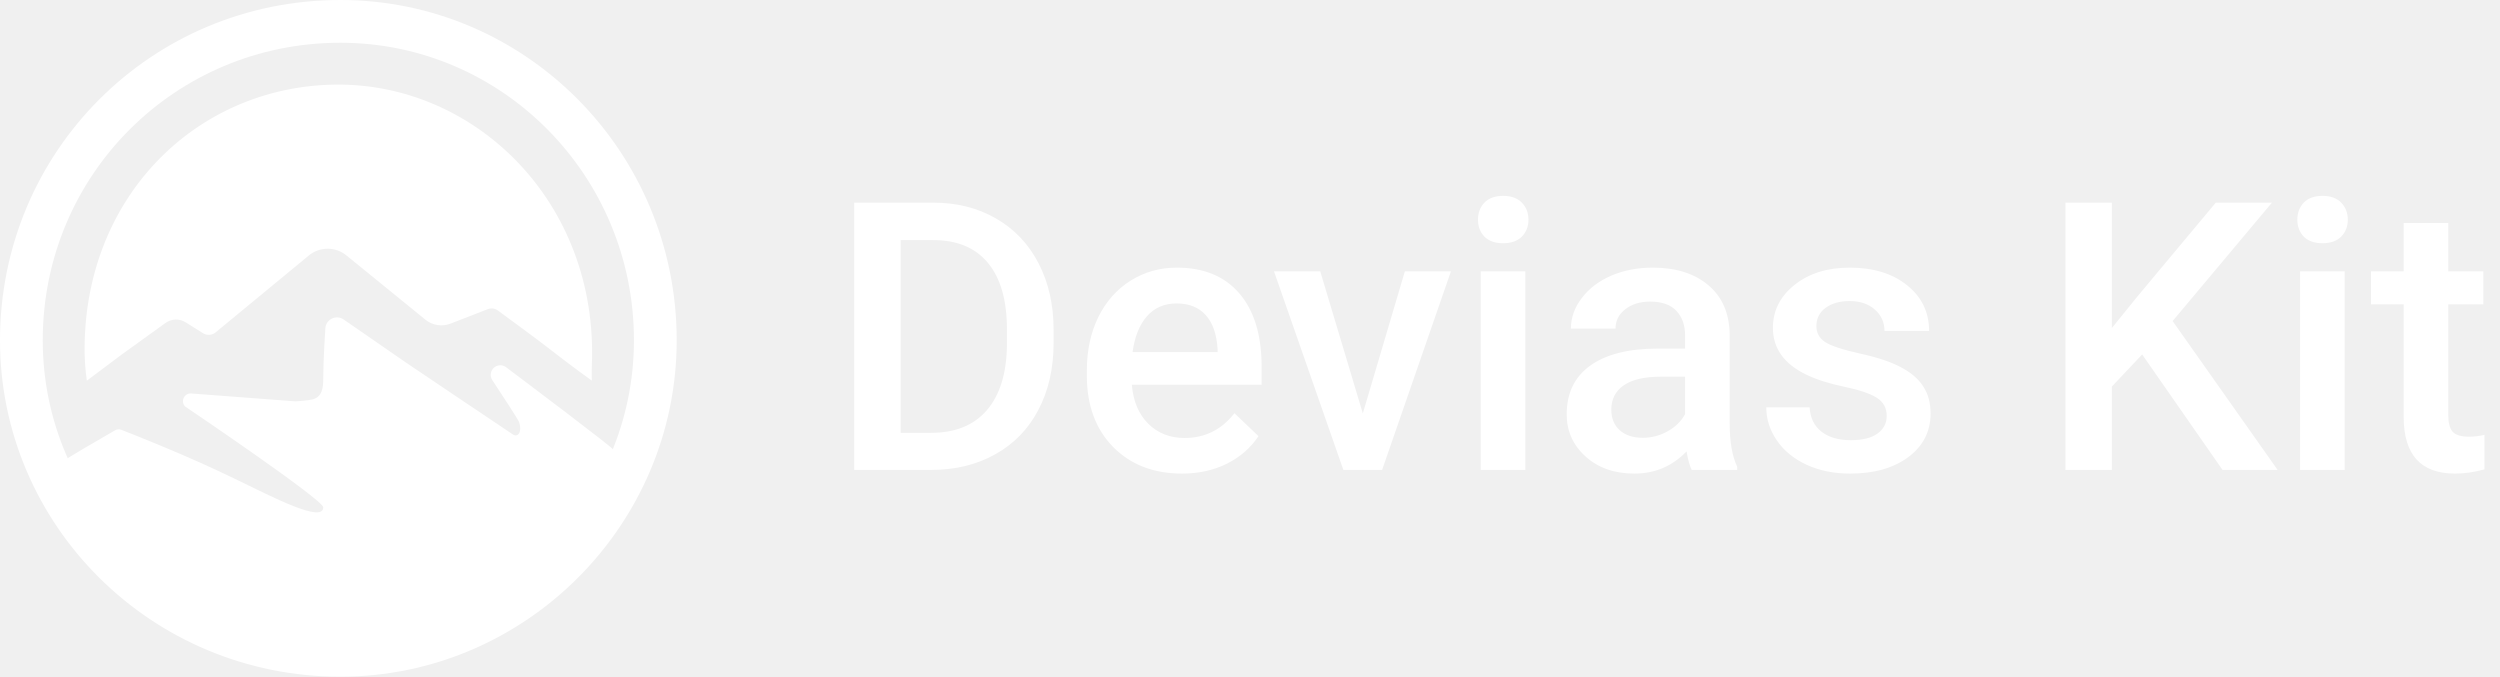
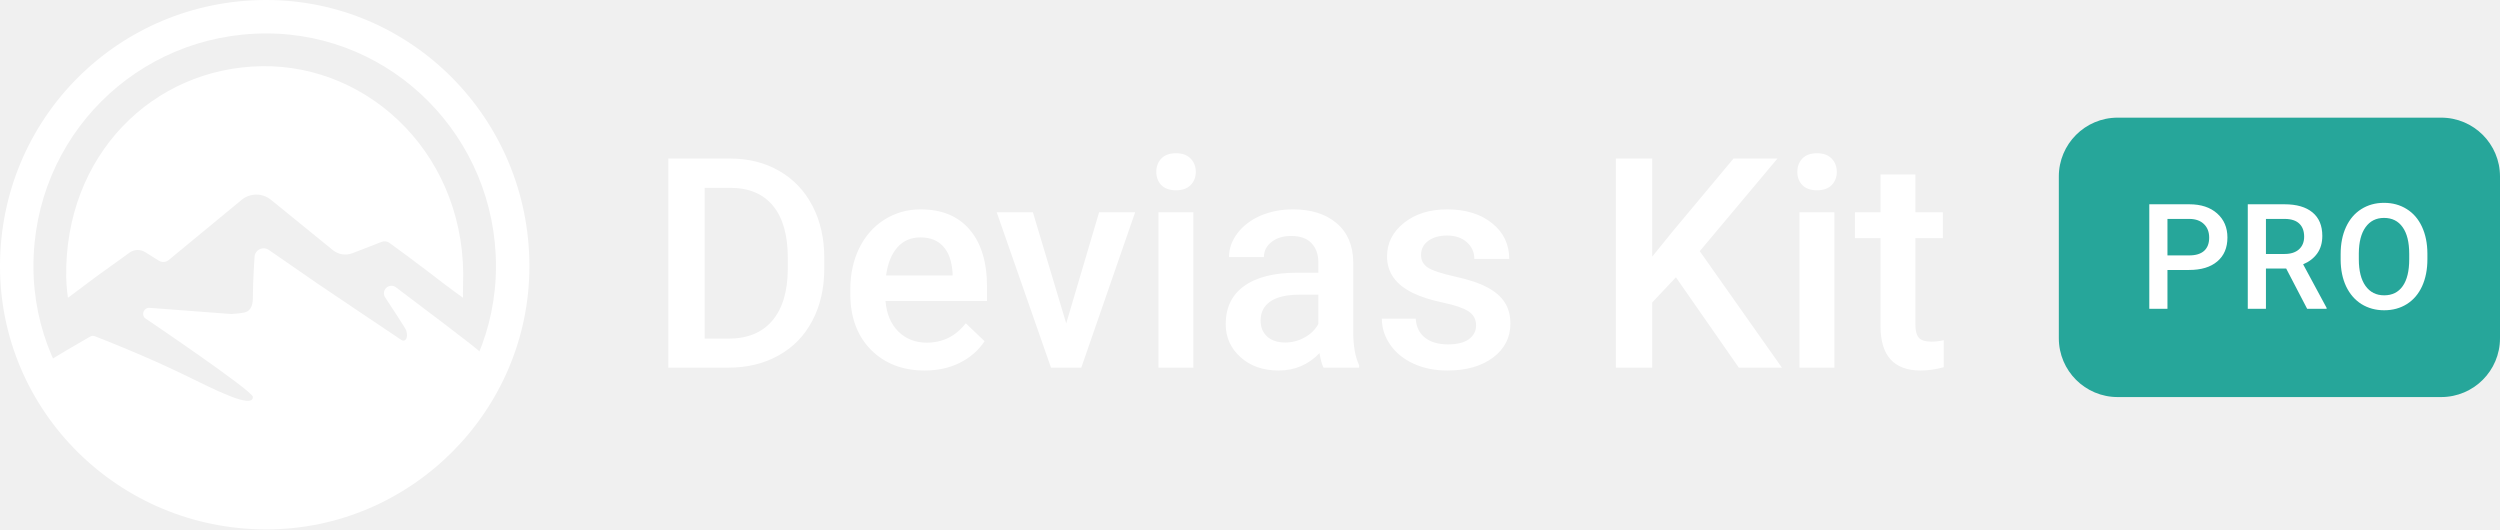
- <svg xmlns="http://www.w3.org/2000/svg" width="133" height="36" viewBox="0 0 133 36" fill="none">
-   <g id="Group 2">
+ <svg xmlns="http://www.w3.org/2000/svg" width="170" height="36" viewBox="0 0 170 36" fill="none">
+   <g id="logo">
    <g id="flex">
      <path id="Combined Shape" fill-rule="evenodd" clip-rule="evenodd" d="M0 18.107C0 27.941 8.059 36 18.107 36C27.941 36 36 27.941 36 18.107C36 8.059 27.941 0 18.107 0C8.059 0 0 8.059 0 18.107ZM33.726 18.107C33.726 26.685 26.685 33.726 18.107 33.726C9.344 33.726 2.274 26.714 2.274 18.107C2.274 9.315 9.315 2.274 18.107 2.274C26.714 2.274 33.726 9.344 33.726 18.107Z" fill="white" />
      <path id="Oval 3" fill-rule="evenodd" clip-rule="evenodd" d="M16.429 13.592C16.711 13.359 17.065 13.232 17.43 13.232C17.792 13.232 18.143 13.356 18.424 13.585L22.634 17.008C23.007 17.312 23.516 17.392 23.965 17.218L25.95 16.447C26.129 16.378 26.33 16.404 26.485 16.517C27.079 16.952 28.575 18.05 29.129 18.482C30.486 19.542 31.486 20.25 31.486 20.25C31.486 20.25 31.469 19.86 31.486 19.44C31.846 10.718 25.232 4.39 17.802 4.501C10.38 4.616 4.381 10.566 4.502 18.835C4.513 19.532 4.619 20.25 4.619 20.25L6.51 18.835L8.806 17.181C9.122 16.953 9.545 16.939 9.875 17.146L10.799 17.726C11.009 17.858 11.279 17.84 11.47 17.683L16.429 13.592Z" fill="white" />
      <path id="Oval 4" fill-rule="evenodd" clip-rule="evenodd" d="M16.636 34.79C18.82 35.044 20.619 34.664 21.244 34.486C21.529 34.405 22.594 34.144 22.845 34.06C23.686 33.777 24.97 33.178 25.701 32.742C26.796 32.089 27.569 31.401 28.639 30.435C31.015 28.292 32.625 24.325 32.625 23.92C32.625 23.829 28.215 20.507 26.919 19.533C26.715 19.38 26.432 19.403 26.253 19.585C26.084 19.757 26.058 20.023 26.191 20.223C26.634 20.894 27.574 22.325 27.619 22.462C27.792 22.985 27.547 23.28 27.301 23.123C27.055 22.966 21.565 19.267 21.565 19.267L18.28 16.996C17.869 16.712 17.307 17.006 17.307 17.507C17.307 17.507 17.196 19.117 17.196 20.168C17.196 20.594 17.152 21.112 16.636 21.246C16.377 21.313 15.723 21.353 15.723 21.353L10.175 20.933C9.799 20.905 9.587 21.358 9.851 21.628C9.851 21.628 17.196 26.585 17.196 26.988C17.196 27.846 14.552 26.472 12.477 25.464C9.952 24.237 7.146 23.134 6.447 22.863C6.342 22.823 6.228 22.832 6.13 22.888C5.529 23.233 3.357 24.487 3.375 24.541C4.088 26.644 5.978 29.724 8.842 31.774C9.987 32.595 11.308 33.361 12.594 33.837C14.065 34.381 15.606 34.79 16.636 34.79Z" fill="white" />
    </g>
    <path id="Devias Material Kit" d="M45.445 25V10.781H49.645C50.901 10.781 52.014 11.061 52.984 11.621C53.961 12.181 54.716 12.975 55.25 14.004C55.784 15.033 56.051 16.211 56.051 17.539V18.252C56.051 19.6 55.781 20.785 55.24 21.807C54.706 22.829 53.941 23.616 52.945 24.17C51.956 24.723 50.82 25 49.537 25H45.445ZM47.916 12.773V23.027H49.527C50.823 23.027 51.816 22.624 52.506 21.816C53.203 21.003 53.557 19.837 53.57 18.32V17.529C53.57 15.986 53.235 14.808 52.565 13.994C51.894 13.18 50.921 12.773 49.645 12.773H47.916ZM62.88 25.195C61.376 25.195 60.155 24.723 59.218 23.779C58.287 22.829 57.821 21.566 57.821 19.99V19.697C57.821 18.643 58.023 17.702 58.427 16.875C58.837 16.042 59.41 15.394 60.146 14.932C60.881 14.469 61.702 14.238 62.607 14.238C64.045 14.238 65.155 14.697 65.937 15.615C66.724 16.533 67.118 17.832 67.118 19.512V20.469H60.214C60.286 21.341 60.575 22.031 61.083 22.539C61.597 23.047 62.242 23.301 63.017 23.301C64.104 23.301 64.989 22.861 65.673 21.982L66.952 23.203C66.529 23.835 65.963 24.326 65.253 24.678C64.55 25.023 63.759 25.195 62.88 25.195ZM62.597 16.143C61.946 16.143 61.418 16.37 61.015 16.826C60.618 17.282 60.364 17.917 60.253 18.73H64.775V18.555C64.722 17.76 64.511 17.162 64.14 16.758C63.769 16.348 63.254 16.143 62.597 16.143ZM72.502 21.992L74.739 14.434H77.19L73.528 25H71.467L67.776 14.434H70.237L72.502 21.992ZM81.148 25H78.775V14.434H81.148V25ZM78.628 11.69C78.628 11.325 78.742 11.022 78.97 10.781C79.204 10.54 79.537 10.42 79.966 10.42C80.396 10.42 80.728 10.54 80.962 10.781C81.197 11.022 81.314 11.325 81.314 11.69C81.314 12.047 81.197 12.347 80.962 12.588C80.728 12.822 80.396 12.94 79.966 12.94C79.537 12.94 79.204 12.822 78.97 12.588C78.742 12.347 78.628 12.047 78.628 11.69ZM89.999 25C89.894 24.798 89.803 24.469 89.725 24.014C88.97 24.801 88.045 25.195 86.952 25.195C85.89 25.195 85.025 24.893 84.354 24.287C83.683 23.682 83.348 22.933 83.348 22.041C83.348 20.915 83.765 20.052 84.598 19.453C85.438 18.848 86.636 18.545 88.192 18.545H89.647V17.852C89.647 17.305 89.494 16.869 89.188 16.543C88.882 16.211 88.416 16.045 87.791 16.045C87.251 16.045 86.808 16.182 86.463 16.455C86.118 16.722 85.946 17.064 85.946 17.48H83.573C83.573 16.901 83.765 16.361 84.149 15.859C84.533 15.352 85.054 14.954 85.711 14.668C86.375 14.382 87.114 14.238 87.928 14.238C89.165 14.238 90.151 14.551 90.887 15.176C91.623 15.794 92 16.667 92.02 17.793V22.559C92.02 23.509 92.153 24.268 92.42 24.834V25H89.999ZM87.391 23.291C87.86 23.291 88.299 23.177 88.709 22.949C89.126 22.721 89.439 22.415 89.647 22.031V20.039H88.368C87.489 20.039 86.828 20.192 86.385 20.498C85.942 20.804 85.721 21.237 85.721 21.797C85.721 22.253 85.871 22.617 86.17 22.891C86.476 23.158 86.883 23.291 87.391 23.291ZM100.373 22.129C100.373 21.706 100.197 21.384 99.845 21.162C99.5 20.941 98.924 20.745 98.117 20.576C97.309 20.407 96.636 20.192 96.095 19.932C94.91 19.359 94.318 18.529 94.318 17.441C94.318 16.53 94.702 15.768 95.47 15.156C96.239 14.544 97.215 14.238 98.4 14.238C99.663 14.238 100.682 14.551 101.457 15.176C102.238 15.801 102.628 16.611 102.628 17.607H100.255C100.255 17.152 100.086 16.774 99.748 16.475C99.409 16.169 98.96 16.016 98.4 16.016C97.879 16.016 97.453 16.136 97.121 16.377C96.795 16.618 96.632 16.94 96.632 17.344C96.632 17.708 96.785 17.991 97.091 18.193C97.397 18.395 98.016 18.6 98.947 18.809C99.878 19.01 100.607 19.255 101.134 19.541C101.668 19.821 102.062 20.16 102.316 20.557C102.576 20.954 102.707 21.436 102.707 22.002C102.707 22.953 102.313 23.724 101.525 24.316C100.737 24.902 99.705 25.195 98.429 25.195C97.563 25.195 96.792 25.039 96.115 24.727C95.438 24.414 94.91 23.984 94.533 23.438C94.155 22.891 93.966 22.301 93.966 21.67H96.271C96.304 22.23 96.515 22.663 96.906 22.969C97.296 23.268 97.814 23.418 98.459 23.418C99.084 23.418 99.559 23.301 99.884 23.066C100.21 22.826 100.373 22.513 100.373 22.129ZM113.963 18.857L112.351 20.566V25H109.881V10.781H112.351V17.451L113.719 15.762L117.879 10.781H120.867L115.584 17.08L121.17 25H118.24L113.963 18.857ZM124.737 25H122.364V14.434H124.737V25ZM122.218 11.69C122.218 11.325 122.332 11.022 122.559 10.781C122.794 10.54 123.126 10.42 123.556 10.42C123.985 10.42 124.317 10.54 124.552 10.781C124.786 11.022 124.903 11.325 124.903 11.69C124.903 12.047 124.786 12.347 124.552 12.588C124.317 12.822 123.985 12.94 123.556 12.94C123.126 12.94 122.794 12.822 122.559 12.588C122.332 12.347 122.218 12.047 122.218 11.69ZM130.248 11.865V14.434H132.113V16.191H130.248V22.09C130.248 22.494 130.326 22.787 130.482 22.969C130.645 23.145 130.932 23.232 131.342 23.232C131.615 23.232 131.892 23.2 132.172 23.135V24.971C131.632 25.12 131.111 25.195 130.609 25.195C128.786 25.195 127.875 24.189 127.875 22.178V16.191H126.137V14.434H127.875V11.865H130.248Z" fill="white" />
+     <g id="Label / Small">
+       <rect id="Rectangle" x="140" y="8" width="30" height="19" rx="4" fill="#26A69A" />
+       <path id="Button Text" d="M147.387 18.358V21H146.152V13.891H148.872C149.666 13.891 150.296 14.097 150.762 14.511C151.23 14.924 151.465 15.471 151.465 16.151C151.465 16.848 151.235 17.39 150.776 17.777C150.32 18.165 149.681 18.358 148.857 18.358H147.387ZM147.387 17.367H148.872C149.311 17.367 149.647 17.265 149.878 17.06C150.109 16.851 150.224 16.552 150.224 16.161C150.224 15.777 150.107 15.471 149.873 15.243C149.638 15.012 149.316 14.893 148.906 14.887H147.387V17.367ZM155.461 18.261H154.084V21H152.849V13.891H155.349C156.169 13.891 156.802 14.075 157.248 14.442C157.694 14.81 157.917 15.342 157.917 16.039C157.917 16.514 157.801 16.913 157.57 17.235C157.342 17.554 157.023 17.8 156.613 17.973L158.21 20.936V21H156.887L155.461 18.261ZM154.084 17.27H155.354C155.77 17.27 156.096 17.165 156.33 16.957C156.564 16.745 156.682 16.457 156.682 16.093C156.682 15.712 156.573 15.417 156.354 15.209C156.14 15.001 155.817 14.893 155.388 14.887H154.084V17.27ZM165.063 17.631C165.063 18.328 164.942 18.939 164.701 19.467C164.46 19.991 164.115 20.395 163.666 20.678C163.22 20.958 162.706 21.098 162.123 21.098C161.547 21.098 161.033 20.958 160.58 20.678C160.131 20.395 159.783 19.992 159.535 19.472C159.291 18.951 159.168 18.35 159.164 17.67V17.27C159.164 16.576 159.286 15.964 159.53 15.434C159.778 14.903 160.125 14.498 160.571 14.218C161.02 13.935 161.534 13.793 162.113 13.793C162.693 13.793 163.206 13.933 163.652 14.213C164.101 14.49 164.447 14.89 164.692 15.414C164.936 15.935 165.059 16.542 165.063 17.235V17.631ZM163.827 17.26C163.827 16.472 163.678 15.868 163.378 15.448C163.082 15.028 162.66 14.818 162.113 14.818C161.58 14.818 161.161 15.028 160.859 15.448C160.559 15.865 160.406 16.456 160.4 17.221V17.631C160.4 18.412 160.551 19.016 160.854 19.442C161.16 19.869 161.583 20.082 162.123 20.082C162.67 20.082 163.09 19.874 163.383 19.457C163.679 19.04 163.827 18.432 163.827 17.631V17.26Z" fill="white" />
+     </g>
  </g>
</svg>
